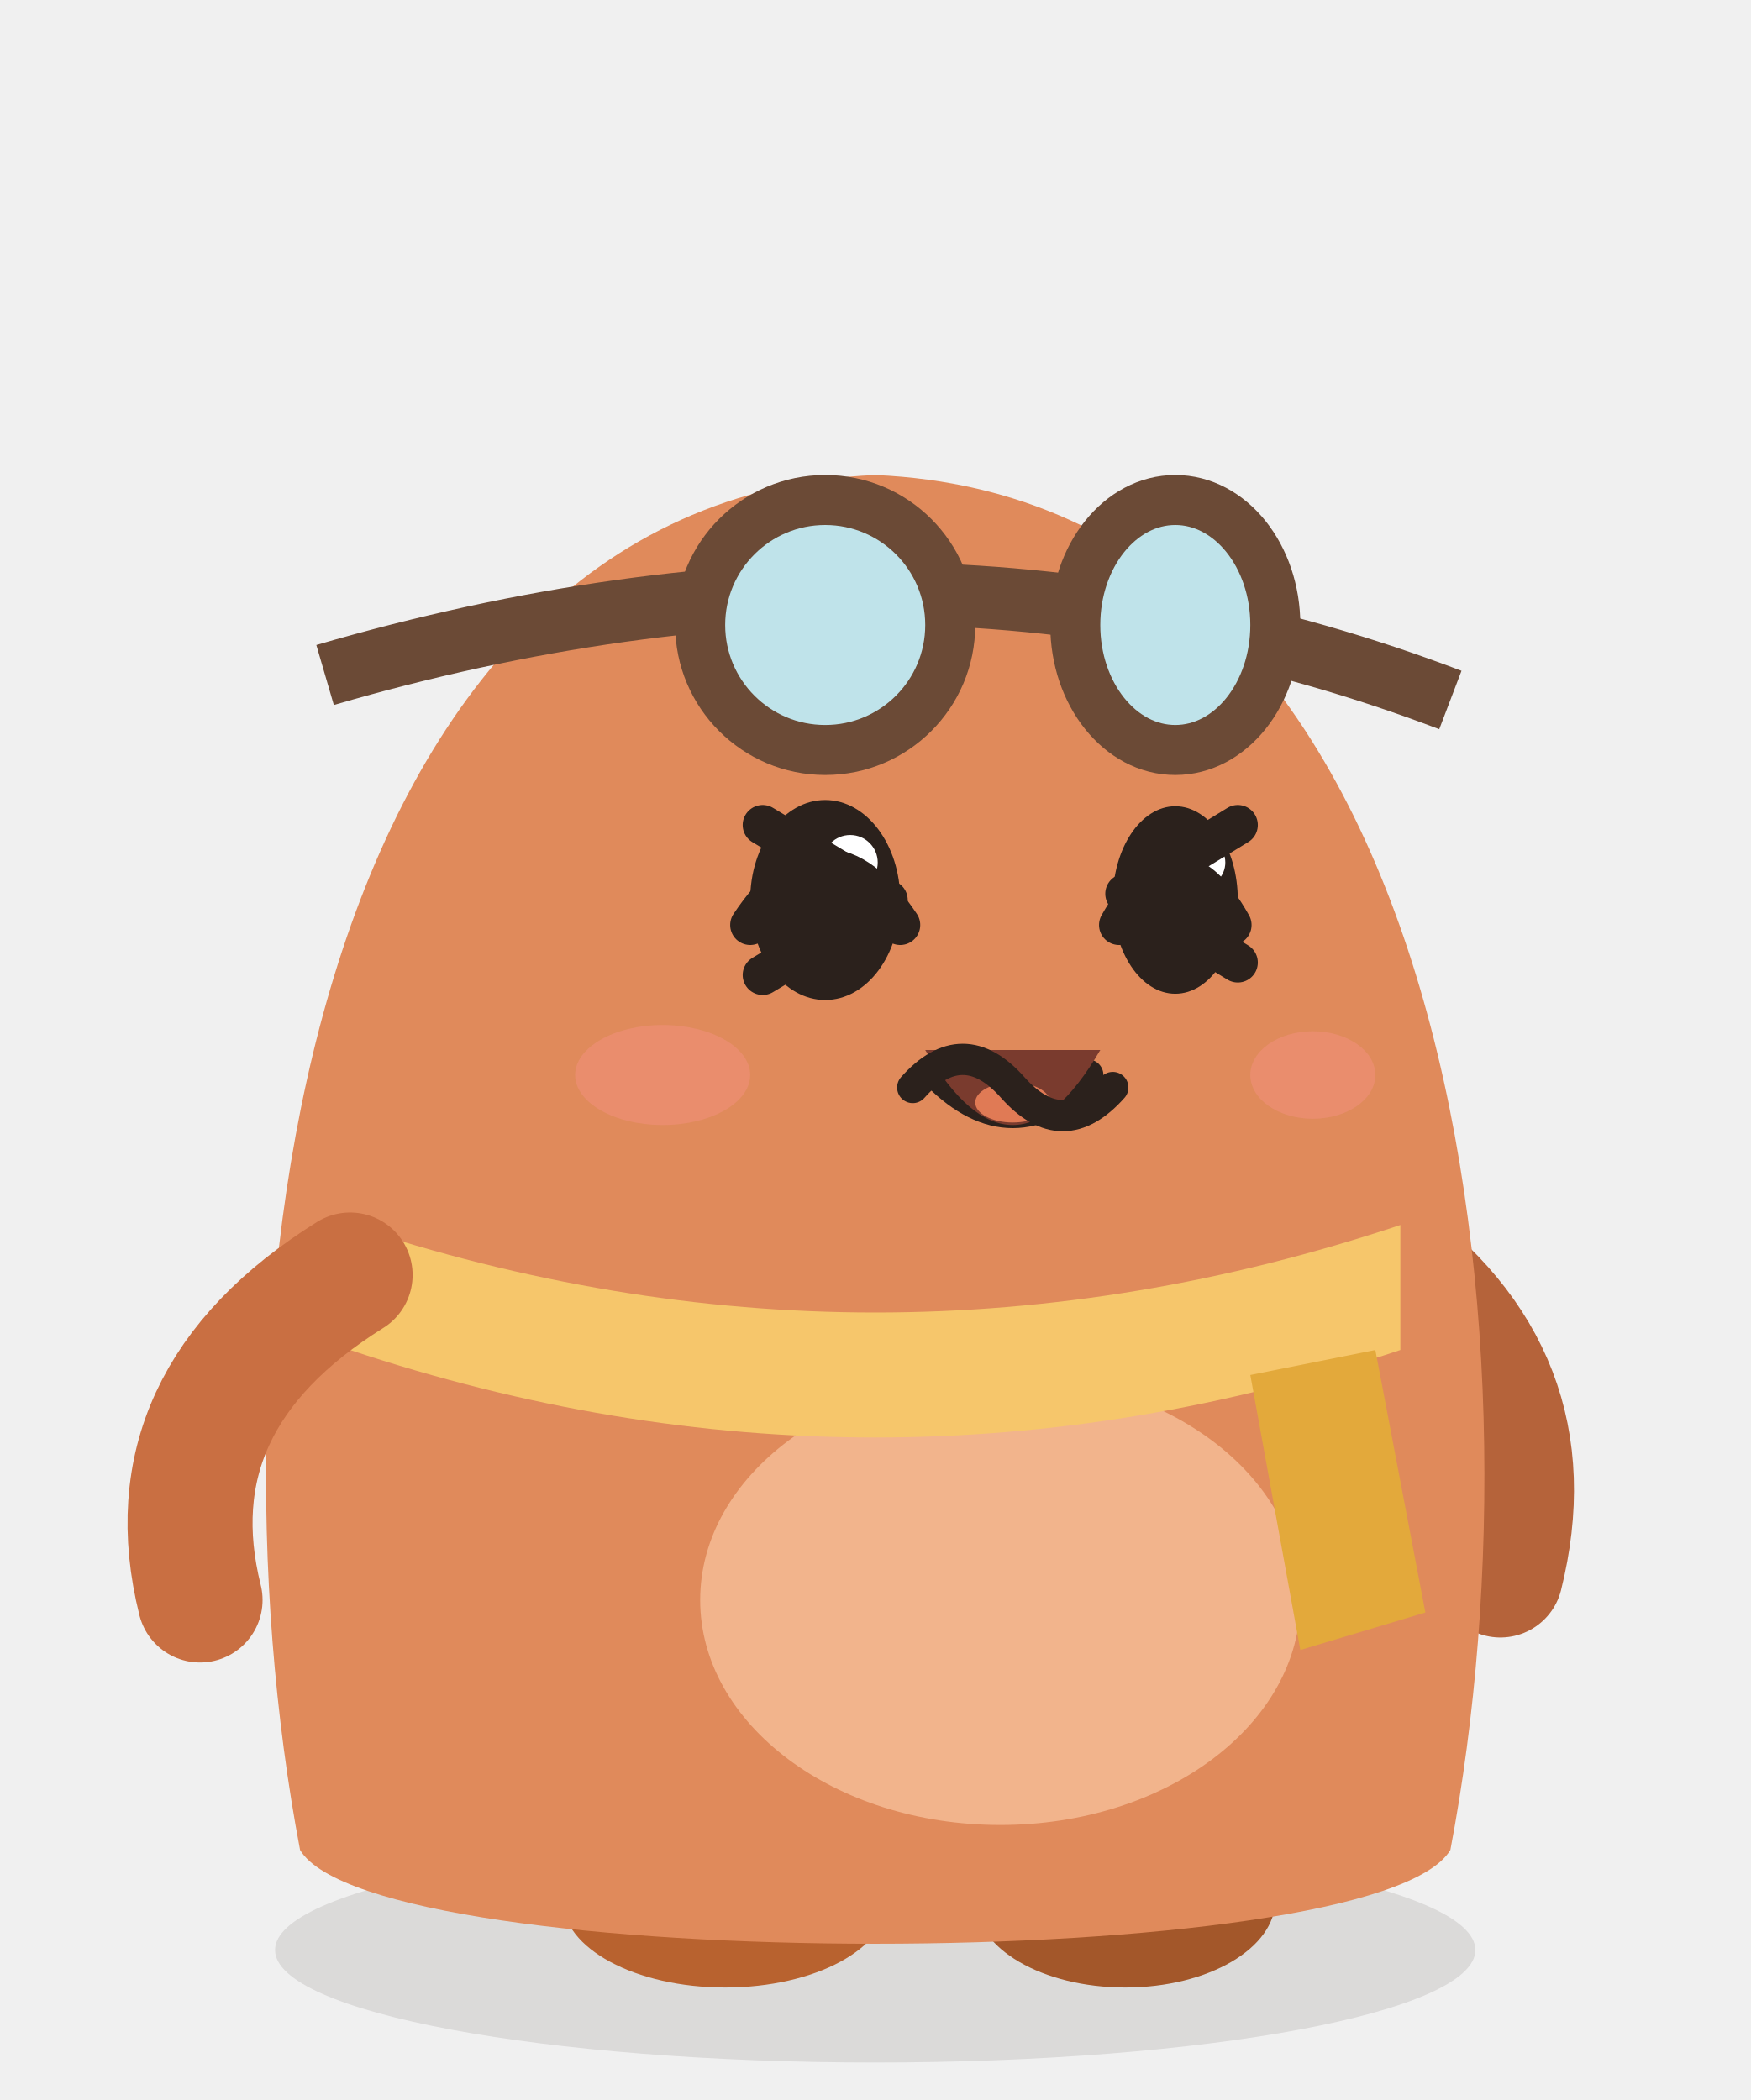
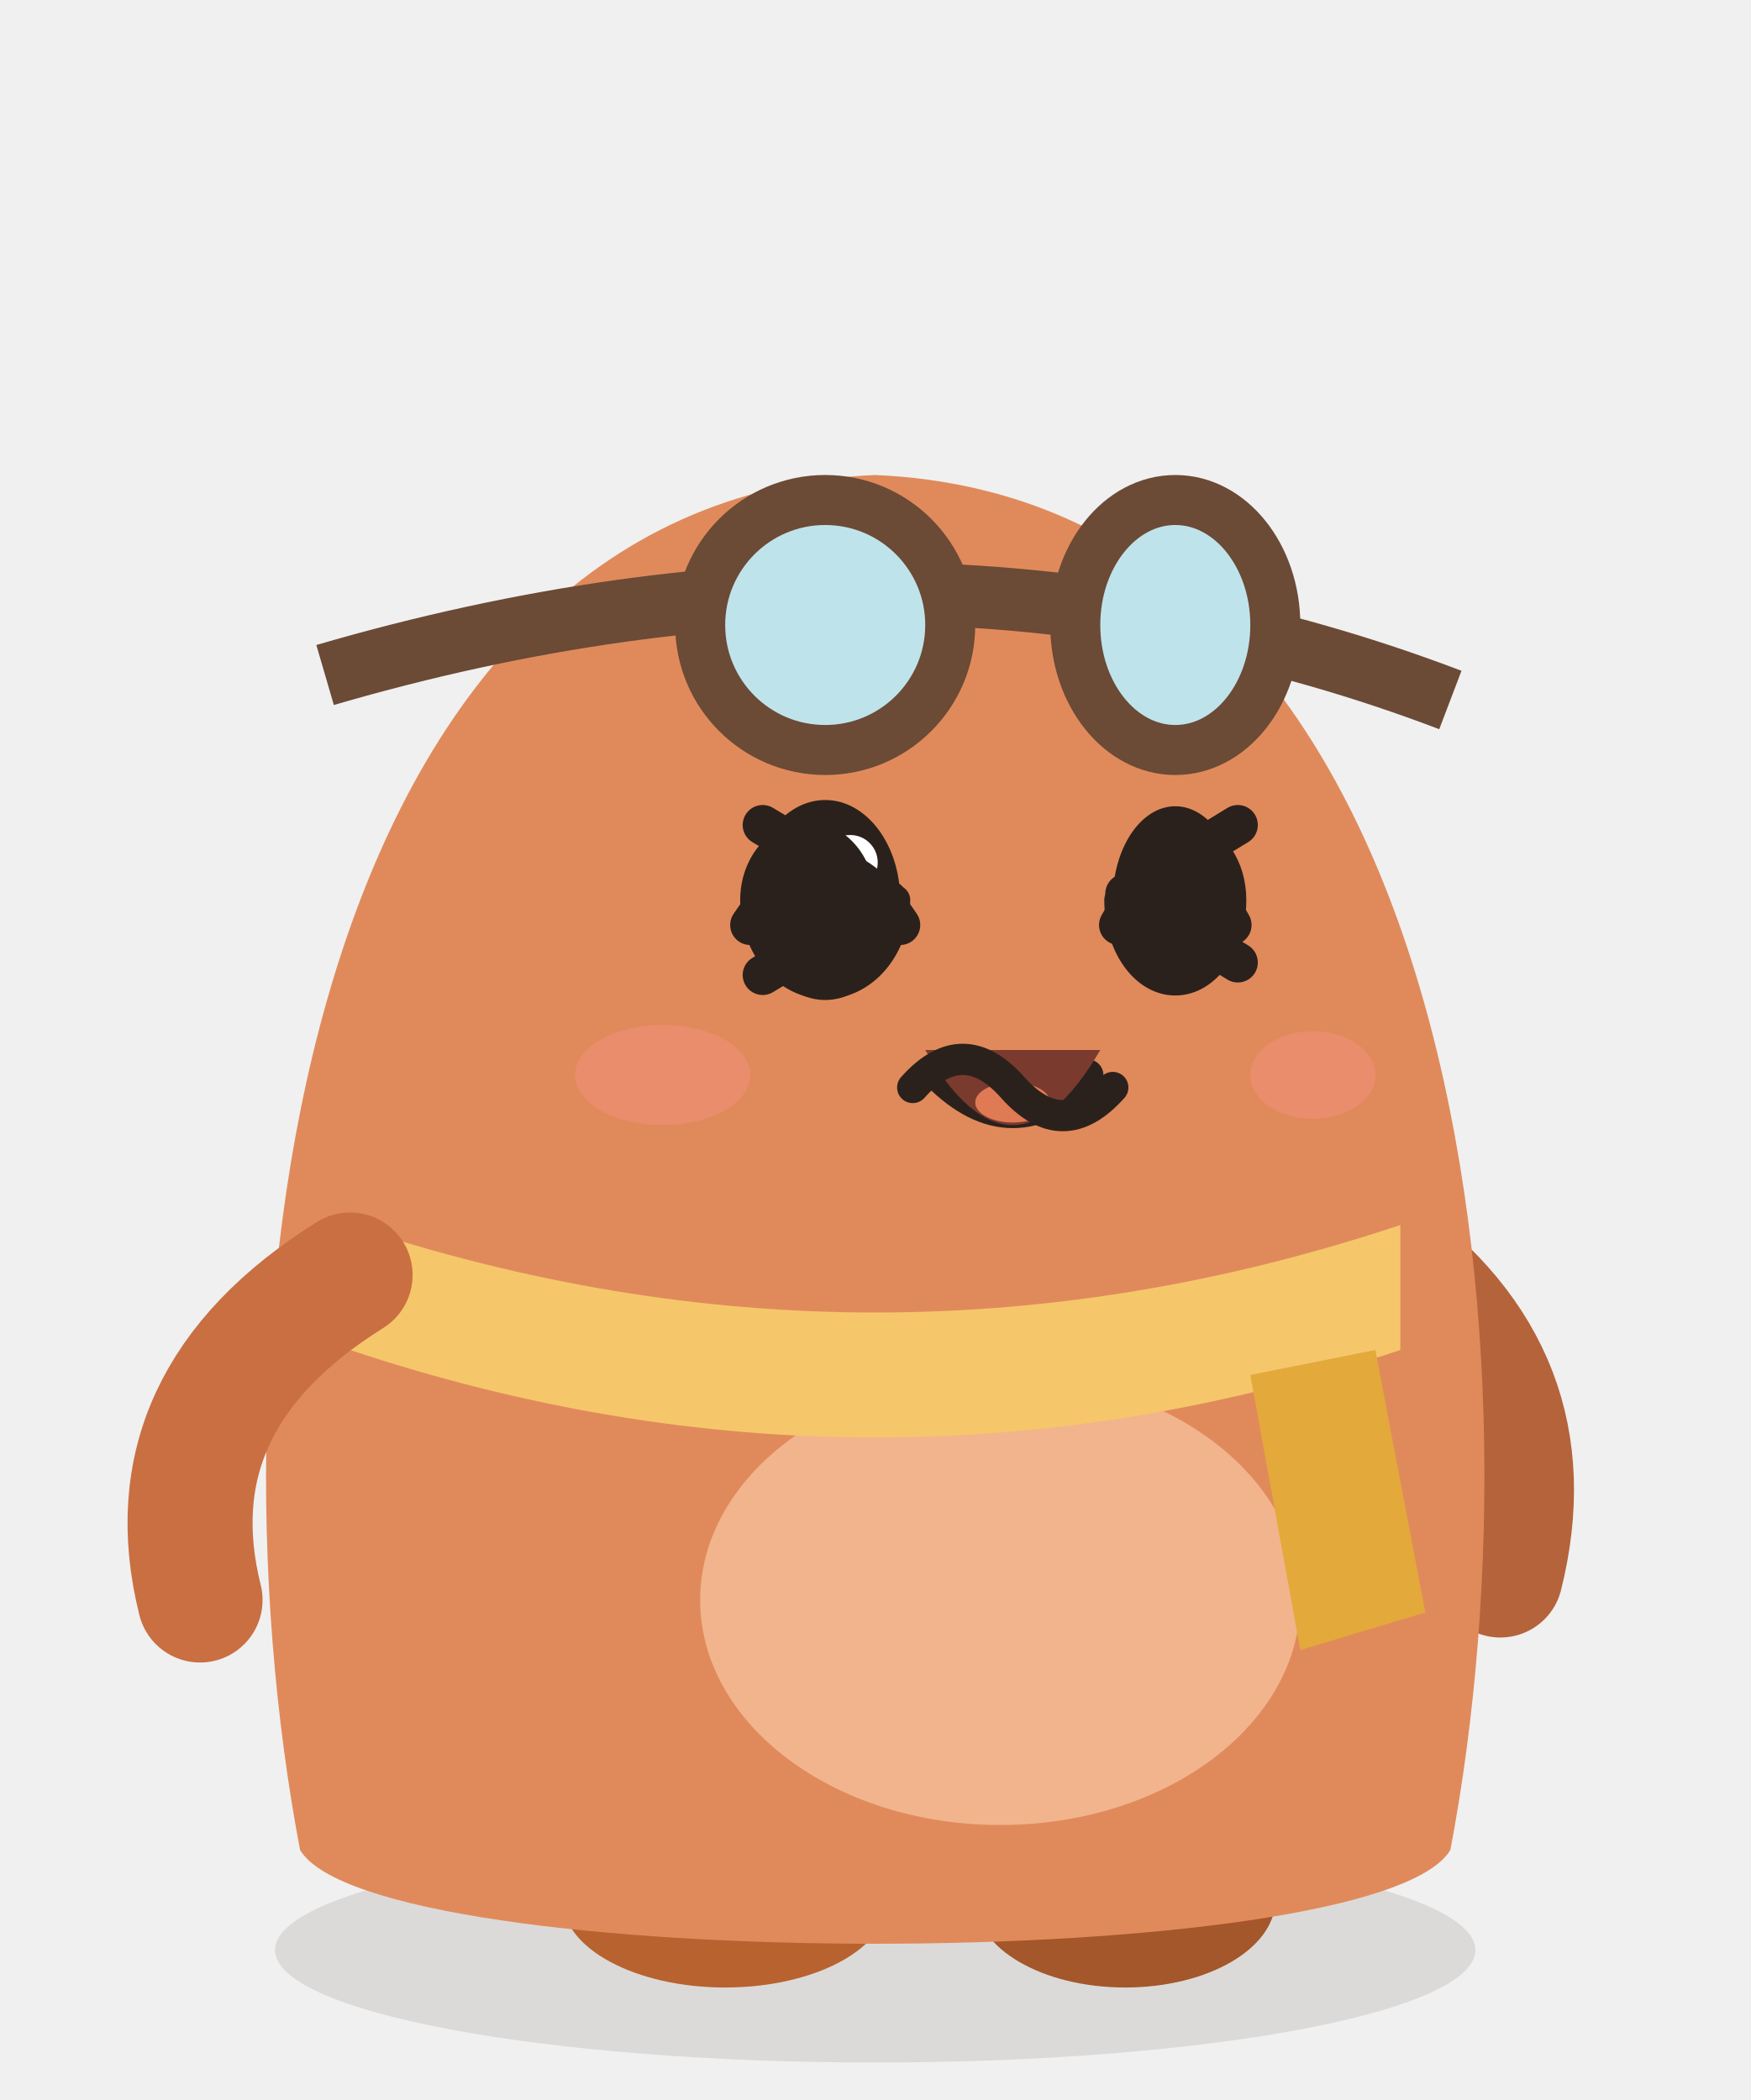
<svg xmlns="http://www.w3.org/2000/svg" viewBox="-70 -152 140 168" width="280" height="336">
  <g id="shadow">
    <ellipse cx="0" cy="4" rx="48" ry="9" fill="#3B2F2A" opacity="0.12" />
  </g>
  <g id="foot-near" data-pivot="-12 0">
    <ellipse cx="-12" cy="0" rx="13" ry="7" fill="#B8622F" />
  </g>
  <g id="foot-far" data-pivot="20 0">
    <ellipse cx="20" cy="0" rx="12" ry="7" fill="#A3572A" />
  </g>
  <g id="arm-far" data-pivot="40 -52">
    <path d="M40 -52 q14 10 10 26" fill="none" stroke="#B5633A" stroke-width="10" stroke-linecap="round" />
  </g>
  <g id="body">
    <path d="M-46 -4 C-54 -46 -46 -112 0 -114 C46 -112 54 -46 46 -4 C40 6 -40 6 -46 -4 Z" fill="#E08A5B" />
  </g>
  <g id="belly">
    <ellipse cx="10" cy="-24" rx="24" ry="18" fill="#F2B48C" />
  </g>
  <g id="scarf">
    <path d="M-42 -54 Q0 -40 42 -54 L42 -44 Q0 -30 -42 -44 Z" fill="#F6C66B" />
  </g>
  <g id="scarf-tail" data-pivot="30 -42">
    <path d="M30 -42 L34 -20 L44 -23 L40 -44 Z" fill="#E3A93B" />
  </g>
  <g id="eyes" data-pivot="10 -80">
    <ellipse cx="-4" cy="-80" rx="6" ry="8" fill="#2B211C" />
    <ellipse cx="24" cy="-80" rx="5" ry="7.5" fill="#2B211C" />
    <circle cx="-2" cy="-83" r="2.2" fill="#FFFFFF" />
    <circle cx="26" cy="-83" r="2" fill="#FFFFFF" />
  </g>
  <g id="cheeks">
    <ellipse cx="-17" cy="-66" rx="7" ry="4" fill="#F08F7A" opacity="0.6" />
    <ellipse cx="35" cy="-66" rx="5" ry="3.5" fill="#F08F7A" opacity="0.6" />
  </g>
  <g id="mouth">
    <path d="M5 -66 q6 6 12 0" fill="none" stroke="#2B211C" stroke-width="2.5" stroke-linecap="round" />
  </g>
  <g id="eyes-happy">
    <path d="M-10 -78 q6 -9 12 0 M19.5 -78 q4.5 -8 9 0" fill="none" stroke="#2B211C" stroke-width="3.2" stroke-linecap="round" />
  </g>
  <g id="mouth-open">
    <path d="M4 -68 q7 12 14 0 Z" fill="#7A3B2E" />
    <ellipse cx="11" cy="-63.8" rx="3" ry="1.6" fill="#E07A55" />
  </g>
  <g id="eyes-squeeze">
    <path d="M-9 -86 l10 6 l-10 6 M29 -86 l-9 5.5 l9 5.5" fill="none" stroke="#2B211C" stroke-width="3.2" stroke-linecap="round" stroke-linejoin="round" />
  </g>
  <g id="mouth-wavy">
    <path d="M3 -65 q4 -4.5 8 0 q4 4.5 8 0" fill="none" stroke="#2B211C" stroke-width="2.5" stroke-linecap="round" />
  </g>
+   <g id="eyes-spiral">
+     <path d="M-4 -80 A1.4 1.68 0 0 0 -6.8 -80 A2.8 3.36 0 0 0 -1.2 -80 A4.2 5.04 0 0 0 -9.6 -80 A5.6 6.72 0 0 0 1.6 -80 M24 -80 A1.12 1.61 0 0 1 26.24 -80 A2.24 3.22 0 0 1 21.76 -80 A3.36 4.83 0 0 1 28.48 -80 A4.48 6.44 0 0 1 19.52 -80" fill="none" stroke="#2B211C" stroke-width="2.4" stroke-linecap="round" />
+   </g>
  <g id="headwear-goggles">
    <path d="M-44 -98 Q4 -112 46 -96" fill="none" stroke="#6B4A36" stroke-width="5" />
    <circle cx="-4" cy="-102" r="10" fill="#BFE3EA" stroke="#6B4A36" stroke-width="4" />
    <ellipse cx="24" cy="-102" rx="8" ry="10" fill="#BFE3EA" stroke="#6B4A36" stroke-width="4" />
  </g>
  <g id="arm-near" data-pivot="-42 -50">
    <path d="M-42 -50 q-16 10 -12 26" fill="none" stroke="#C96F42" stroke-width="10" stroke-linecap="round" />
  </g>
  <g id="anchors" display="none">
    <circle id="anchor-headwear" cx="0" cy="-114" r="0" />
    <circle id="anchor-fx-head" cx="32" cy="-124" r="0" />
    <circle id="anchor-fx-brow" cx="-20" cy="-96" r="0" />
    <circle id="anchor-fx-ground" cx="0" cy="0" r="0" />
  </g>
</svg>
